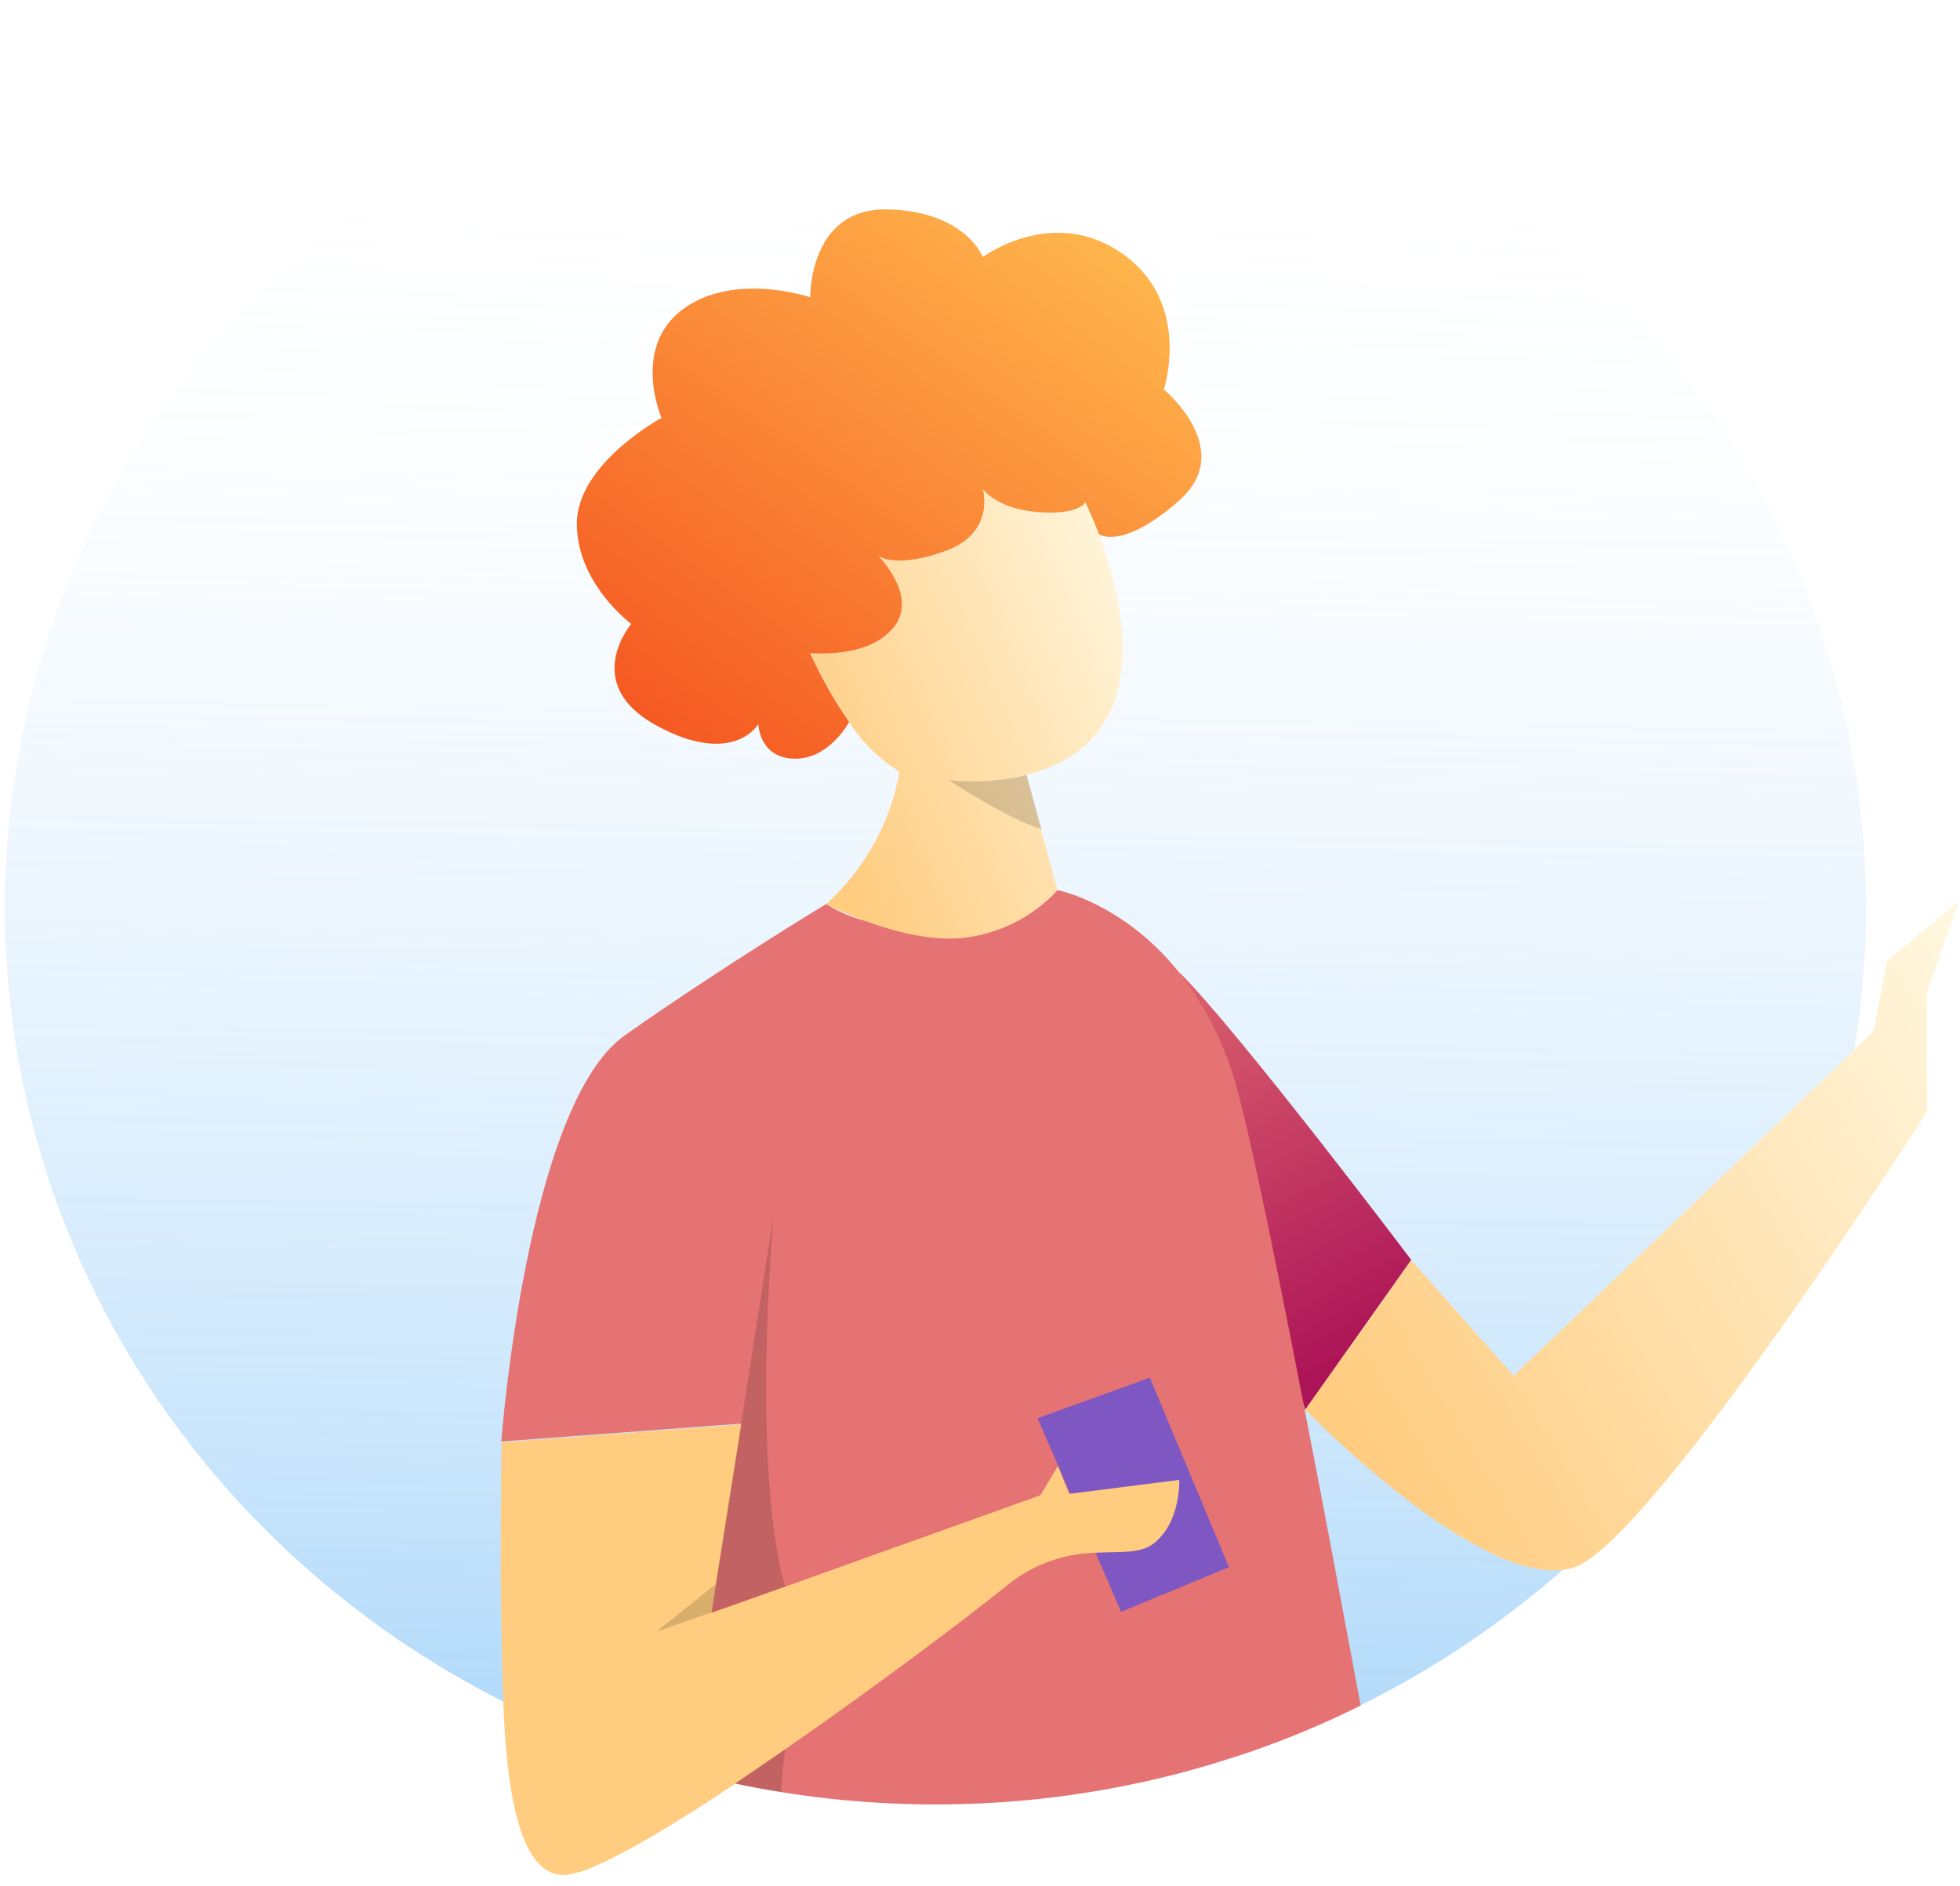
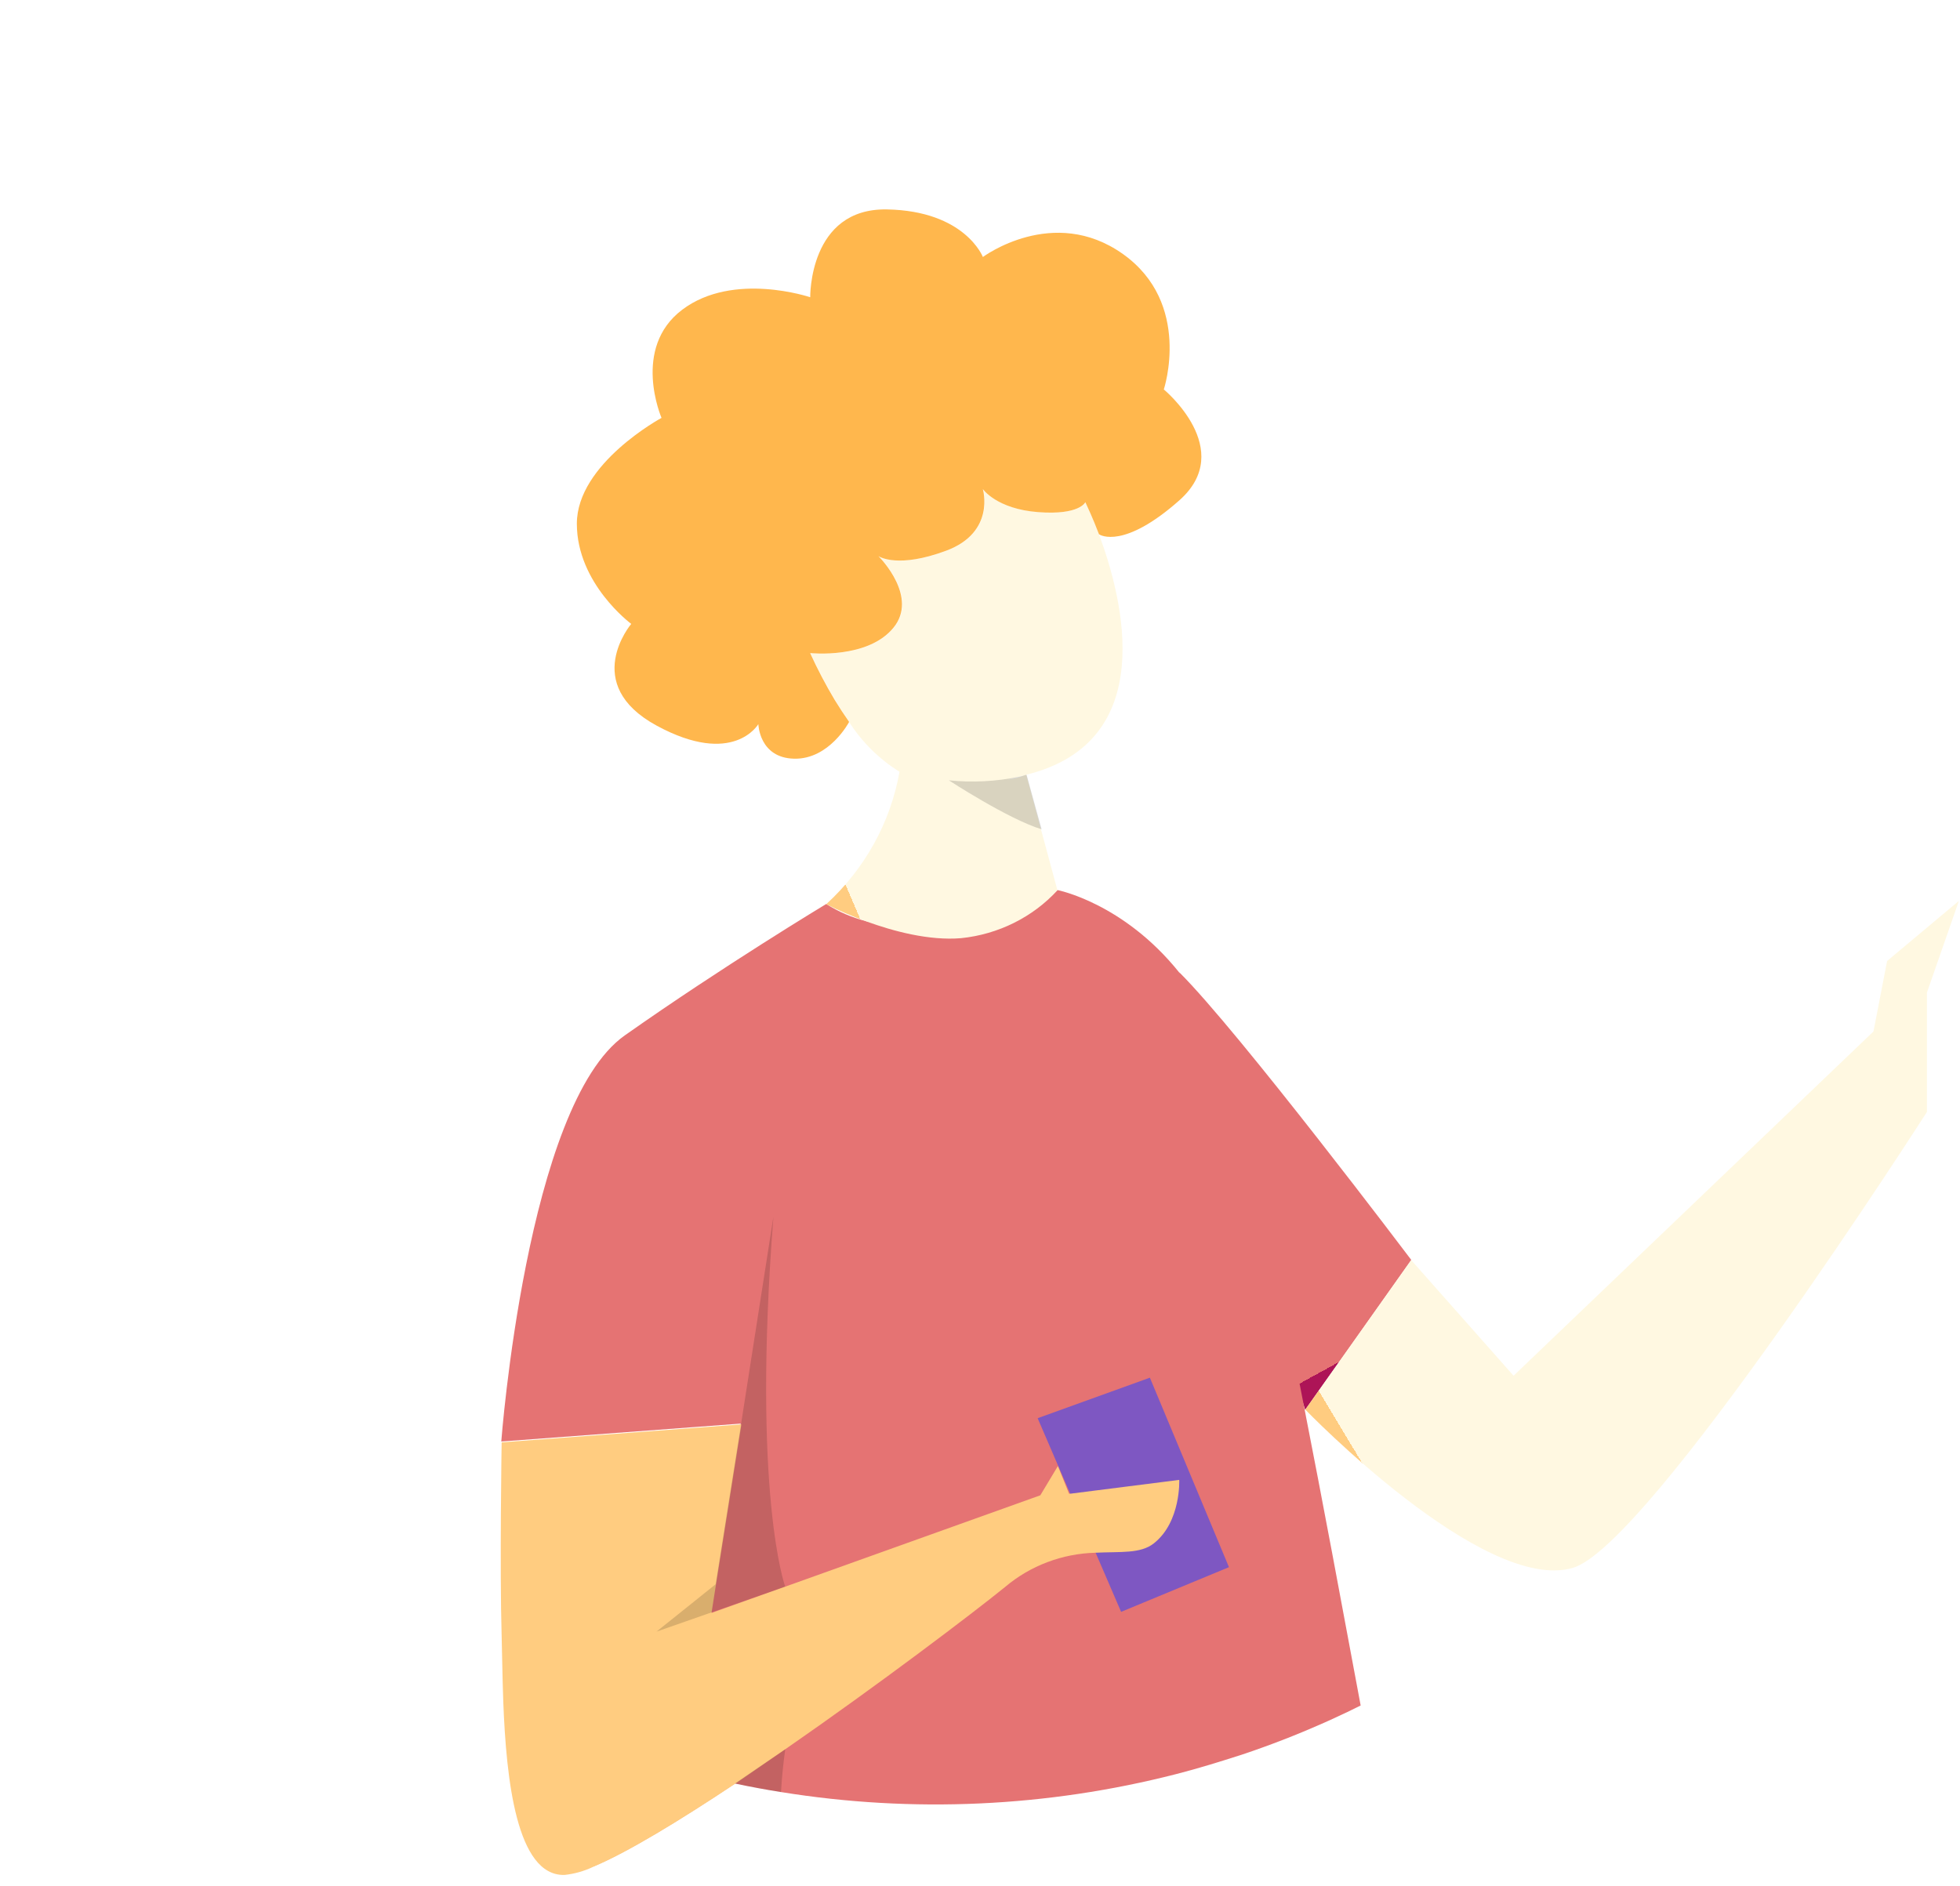
<svg xmlns="http://www.w3.org/2000/svg" width="132" height="127" viewBox="0 0 132 127" fill="none">
  <path d="M125.67 61.124C125.678 69.521 123.866 77.826 120.349 85.508C116.833 93.19 111.69 100.079 105.251 105.734C103.459 107.308 101.576 108.783 99.61 110.15C97.088 111.905 94.431 113.474 91.665 114.846H91.636C91.046 115.144 90.447 115.428 89.843 115.703C89.567 115.833 89.297 115.955 89.016 116.076C87.267 116.849 85.472 117.543 83.632 118.158C82.182 118.624 80.694 119.09 79.191 119.472C70.52 121.695 61.457 122.106 52.609 120.678C51.56 120.511 50.526 120.32 49.496 120.101L48.626 119.91C46 119.318 43.417 118.562 40.893 117.646C39.427 117.115 37.99 116.532 36.582 115.899C36.036 115.652 35.49 115.4 34.953 115.139C34.586 114.962 34.224 114.781 33.861 114.599C24.027 109.621 15.743 102.213 9.856 93.135C3.969 84.056 0.691 73.632 0.358 62.93C0.024 52.229 2.648 41.634 7.96 32.232C13.272 22.829 21.081 14.956 30.587 9.419C40.094 3.881 50.957 0.879 62.063 0.719C73.169 0.559 84.12 3.247 93.794 8.508C103.468 13.768 111.518 21.413 117.119 30.658C122.72 39.904 125.671 50.418 125.67 61.124Z" fill="url(#paint0_linear_2_4)" />
  <path d="M79.423 65.494C83.415 69.454 95.043 84.864 95.043 84.864L87.9 94.959L81.477 74.904L79.423 65.494Z" fill="url(#paint1_linear_2_4)" />
  <path d="M91.636 114.878C91.046 115.177 90.447 115.461 89.843 115.736C89.567 115.866 89.297 115.987 89.016 116.108C87.267 116.882 85.472 117.576 83.632 118.191C82.182 118.656 80.694 119.122 79.191 119.504C70.52 121.727 61.457 122.139 52.609 120.711C51.56 120.543 50.526 120.352 49.496 120.133C45.727 122.639 42.247 124.759 39.941 125.723L40.13 124.172L40.913 117.683L42.725 102.585L49.907 95.89L33.76 97.097C33.76 97.097 35.456 74.41 42.078 69.742C48.699 65.075 55.644 60.891 55.644 60.891C56.472 61.418 57.385 61.81 58.346 62.051C60.642 62.663 63.029 62.898 65.407 62.745C68.239 62.62 71.071 60.081 71.206 59.95C71.206 59.95 75.653 60.803 79.423 65.512C81.303 67.937 82.653 70.704 83.391 73.646C84.319 77.089 85.967 85.129 87.842 94.842C89.07 101.094 90.36 108.026 91.636 114.878Z" fill="url(#paint2_linear_2_4)" />
  <path d="M95.043 84.882L101.935 92.667L126.173 69.477L127.091 64.73L131.925 60.682L129.774 66.854V74.895C129.774 74.895 111.079 104.103 105.927 105.608C99.901 107.374 87.91 94.949 87.91 94.949L95.043 84.882Z" fill="url(#paint3_linear_2_4)" />
  <path d="M69.882 95.527L75.503 108.571L82.767 105.561L77.441 92.797L69.882 95.527Z" fill="#7E57C2" />
  <path d="M77.712 103.954C76.808 104.672 75.46 104.504 73.787 104.588C71.541 104.645 69.386 105.459 67.698 106.889C65.45 108.711 59.167 113.476 52.884 117.827C51.744 118.614 50.603 119.392 49.501 120.156C45.731 122.663 42.252 124.782 39.946 125.747C39.34 126.037 38.686 126.221 38.013 126.292C34.785 126.371 34.093 119.849 33.895 114.645C33.832 112.917 33.818 111.338 33.784 110.197C33.649 105.631 33.784 97.153 33.784 97.153L49.931 95.942L48.22 106.721L47.921 108.627V108.641L52.754 106.917L52.904 106.866L70.061 100.721L71.245 98.751L71.999 100.614H72.072L79.418 99.682C79.418 99.682 79.544 102.505 77.712 103.954Z" fill="url(#paint4_linear_2_4)" />
  <path d="M74.005 35.968C73.584 34.86 73.222 34.105 73.115 33.881V33.825C73.115 33.825 72.743 34.711 69.94 34.496C67.137 34.282 66.209 32.94 66.209 32.94C66.209 32.94 67.089 35.847 63.749 37.091C60.535 38.293 59.269 37.515 59.182 37.459C59.351 37.636 61.864 40.226 60.197 42.281C58.471 44.41 54.59 43.99 54.59 43.99V44.018C55.079 45.084 55.626 46.125 56.229 47.135C56.548 47.666 56.862 48.155 57.195 48.612V48.644C58.051 49.986 59.207 51.127 60.578 51.984C59.976 55.393 58.245 58.523 55.644 60.905C56.519 61.345 57.421 61.733 58.346 62.065C60.148 62.722 62.57 63.374 64.73 63.193C67.233 62.935 69.546 61.785 71.216 59.969L70.109 55.874L69.114 52.185C78.113 49.972 75.638 40.347 74.005 35.968ZM68.611 52.32L68.771 52.282L69.027 52.213C68.654 52.368 68.26 52.471 67.857 52.52C68.065 52.469 68.278 52.413 68.5 52.348L68.611 52.32Z" fill="url(#paint5_linear_2_4)" />
  <path d="M79.423 33.704C75.711 36.993 74.106 36.066 74.005 35.978V35.968C73.584 34.86 73.222 34.105 73.12 33.881L73.096 33.825C73.096 33.825 72.719 34.711 69.916 34.496C67.113 34.282 66.19 32.94 66.19 32.94C66.19 32.94 67.069 35.847 63.73 37.091C60.511 38.293 59.245 37.515 59.162 37.459C59.331 37.632 61.845 40.222 60.177 42.276C58.452 44.405 54.571 43.99 54.571 43.99V44.014C55.059 45.081 55.606 46.123 56.209 47.135C56.532 47.663 56.854 48.155 57.176 48.611V48.644C57.176 48.644 55.852 51.155 53.488 51.104C51.125 51.053 51.072 48.775 51.072 48.775C51.072 48.775 49.4 51.681 44.233 48.882C39.066 46.082 42.512 42.024 42.512 42.024C42.512 42.024 38.849 39.322 38.849 35.274C38.849 31.226 44.552 28.147 44.552 28.147C44.552 28.147 42.512 23.446 45.953 20.856C49.395 18.266 54.566 20.022 54.566 20.022C54.566 20.022 54.465 14.008 59.733 14.106C65.001 14.204 66.194 17.311 66.194 17.311C66.194 17.311 70.931 13.78 75.619 17.106C80.307 20.432 78.379 26.232 78.379 26.232C78.379 26.232 83.294 30.28 79.423 33.704Z" fill="url(#paint6_linear_2_4)" />
  <path opacity="0.15" d="M70.148 55.86C67.901 55.175 63.904 52.562 63.904 52.562C65.481 52.722 67.075 52.641 68.626 52.32L68.785 52.282L69.094 52.194H69.138L70.148 55.86Z" fill="black" />
  <path opacity="0.15" d="M52.087 81.957L49.907 95.932L48.196 106.712L44.214 109.903L52.879 106.87C52.879 106.87 50.632 100.684 52.087 81.957Z" fill="black" />
  <path opacity="0.15" d="M49.487 120.133C50.516 120.352 51.55 120.543 52.599 120.711C52.652 119.756 52.749 118.791 52.884 117.827L49.487 120.133Z" fill="black" />
  <defs>
    <linearGradient id="paint0_linear_2_4" x1="63.257" y1="7.272" x2="61.266" y2="126.33" gradientUnits="userSpaceOnUse">
-       <stop stop-color="white" stop-opacity="0" />
+       <stop offset="1" stop-color="white" stop-opacity="0" />
      <stop offset="1" stop-color="#64B5F6" stop-opacity="0.6" />
    </linearGradient>
    <linearGradient id="paint1_linear_2_4" x1="74.691" y1="61.492" x2="91.027" y2="91.274" gradientUnits="userSpaceOnUse">
-       <stop stop-color="#E57373" />
+       <stop offset="1" stop-color="#E57373" />
      <stop offset="1" stop-color="#AD1457" />
    </linearGradient>
    <linearGradient id="paint2_linear_2_4" x1="26460" y1="36322.6" x2="24759.5" y2="45029.9" gradientUnits="userSpaceOnUse">
-       <stop stop-color="#E57373" />
+       <stop offset="1" stop-color="#E57373" />
      <stop offset="1" stop-color="#AD1457" />
    </linearGradient>
    <linearGradient id="paint3_linear_2_4" x1="138.483" y1="72.258" x2="92.537" y2="99.873" gradientUnits="userSpaceOnUse">
-       <stop stop-color="#FFF8E1" />
+       <stop offset="1" stop-color="#FFF8E1" />
      <stop offset="1" stop-color="#FFCC80" />
    </linearGradient>
    <linearGradient id="paint4_linear_2_4" x1="20346.9" y1="20344.7" x2="17878.8" y2="18618.1" gradientUnits="userSpaceOnUse">
-       <stop stop-color="#FFF8E1" />
+       <stop offset="1" stop-color="#FFF8E1" />
      <stop offset="1" stop-color="#FFCC80" />
    </linearGradient>
    <linearGradient id="paint5_linear_2_4" x1="78.736" y1="40.712" x2="53.489" y2="51.5" gradientUnits="userSpaceOnUse">
-       <stop stop-color="#FFF8E1" />
+       <stop offset="1" stop-color="#FFF8E1" />
      <stop offset="1" stop-color="#FFCC80" />
    </linearGradient>
    <linearGradient id="paint6_linear_2_4" x1="72.879" y1="13.929" x2="44.405" y2="53.844" gradientUnits="userSpaceOnUse">
-       <stop stop-color="#FFB74D" />
+       <stop offset="1" stop-color="#FFB74D" />
      <stop offset="1" stop-color="#F4511E" />
    </linearGradient>
  </defs>
</svg>
